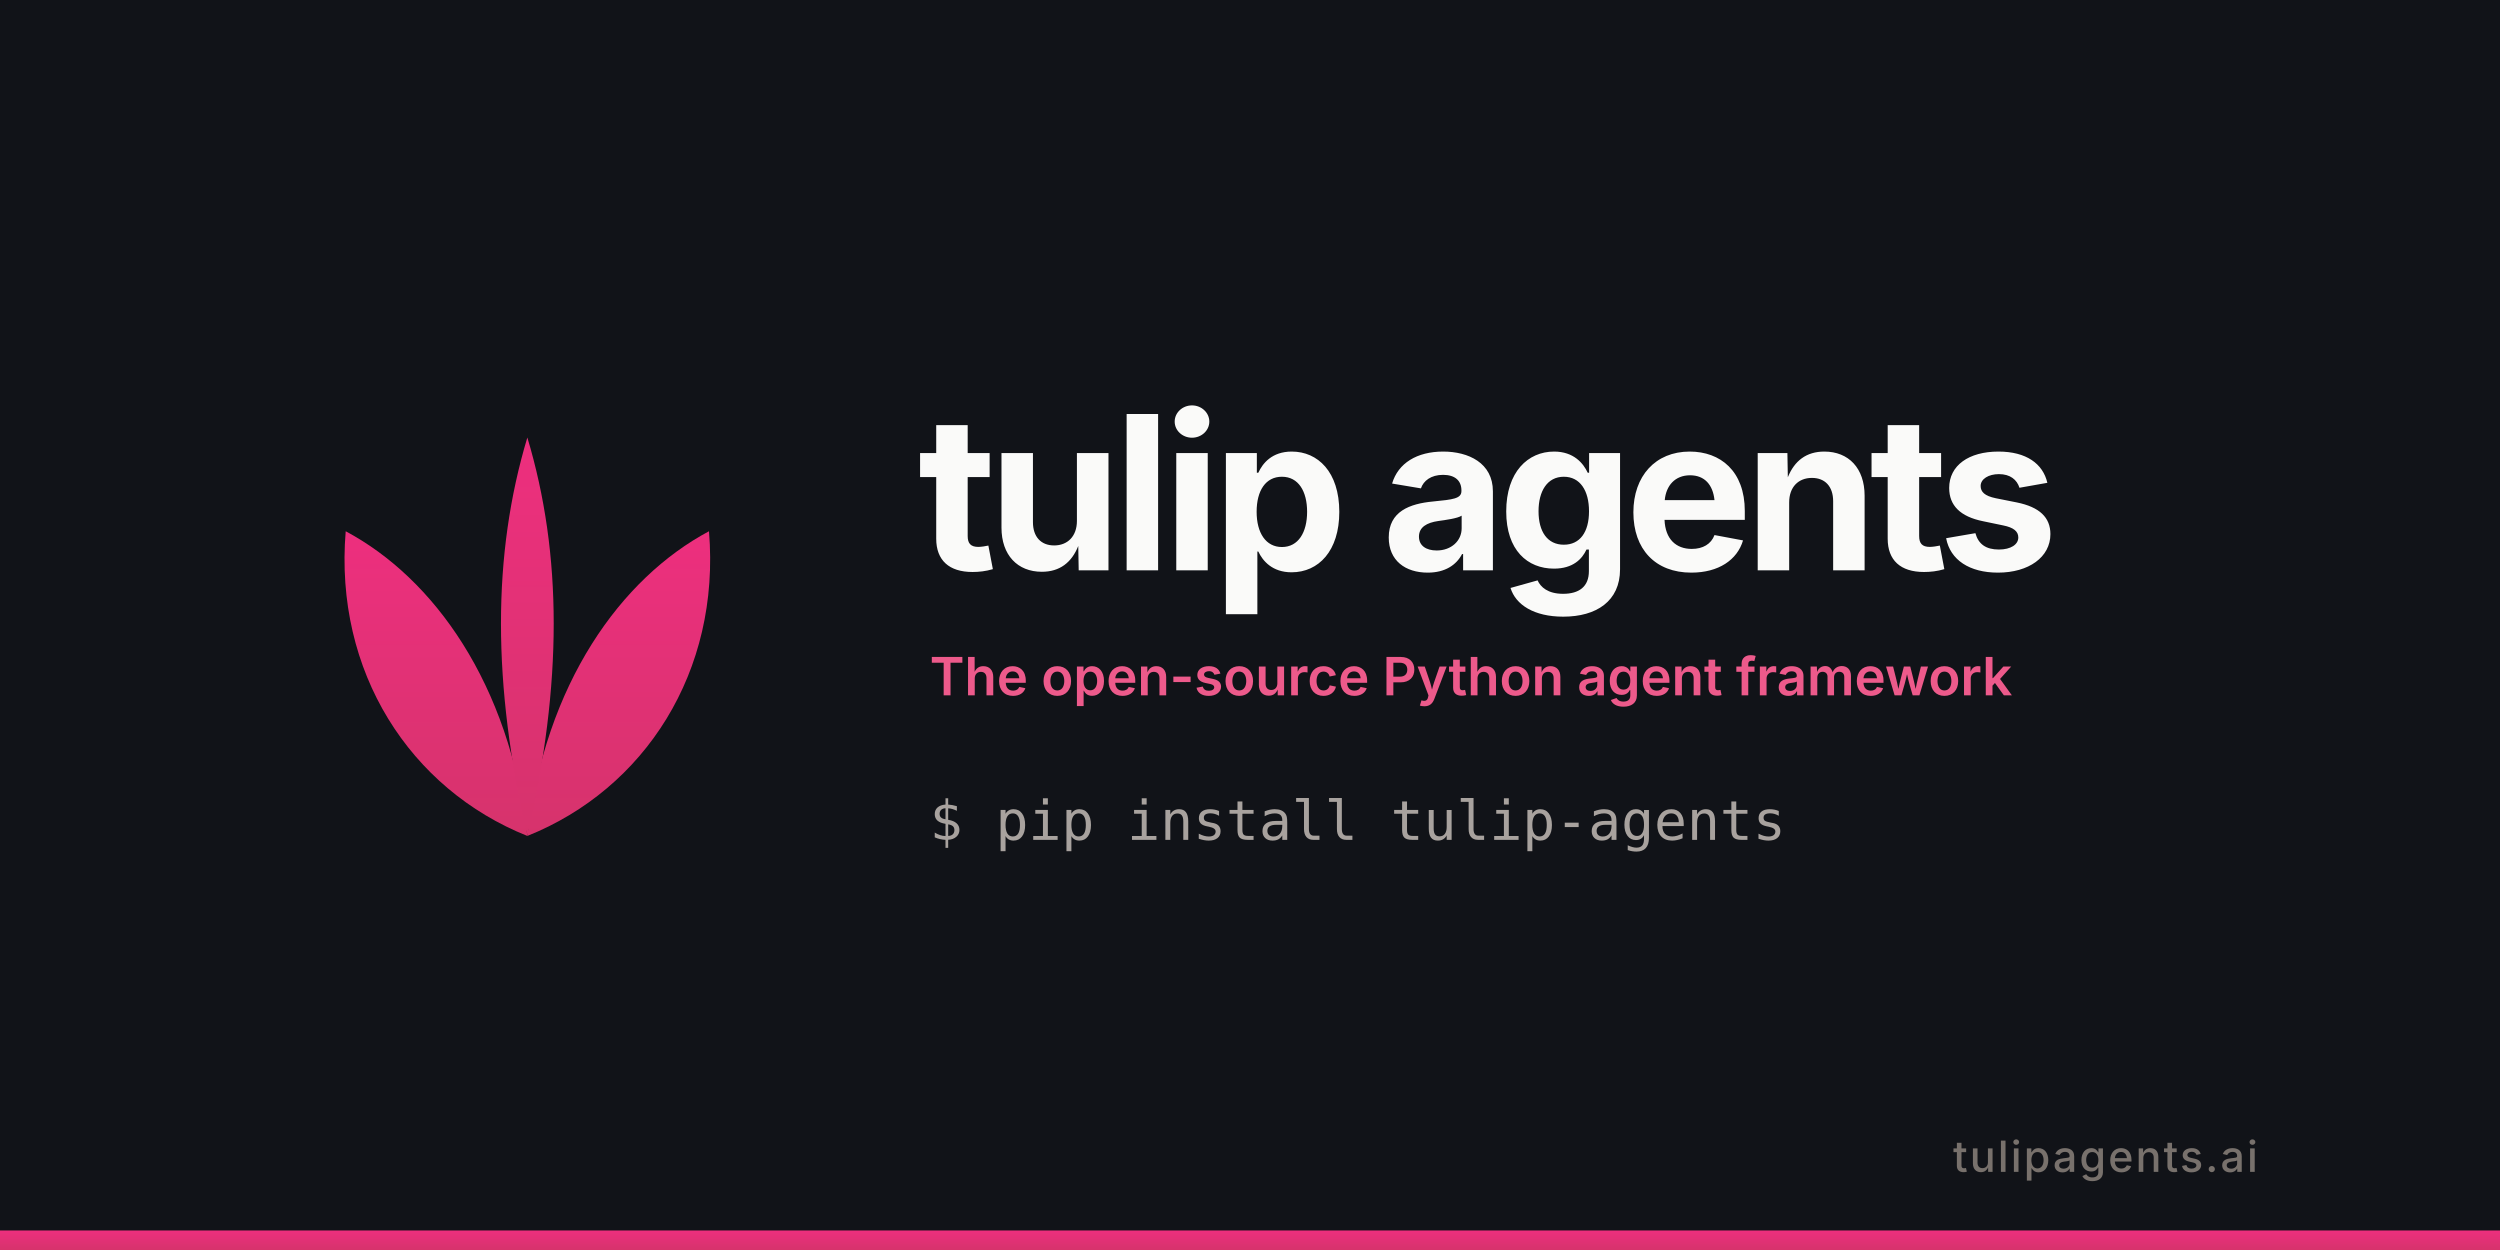
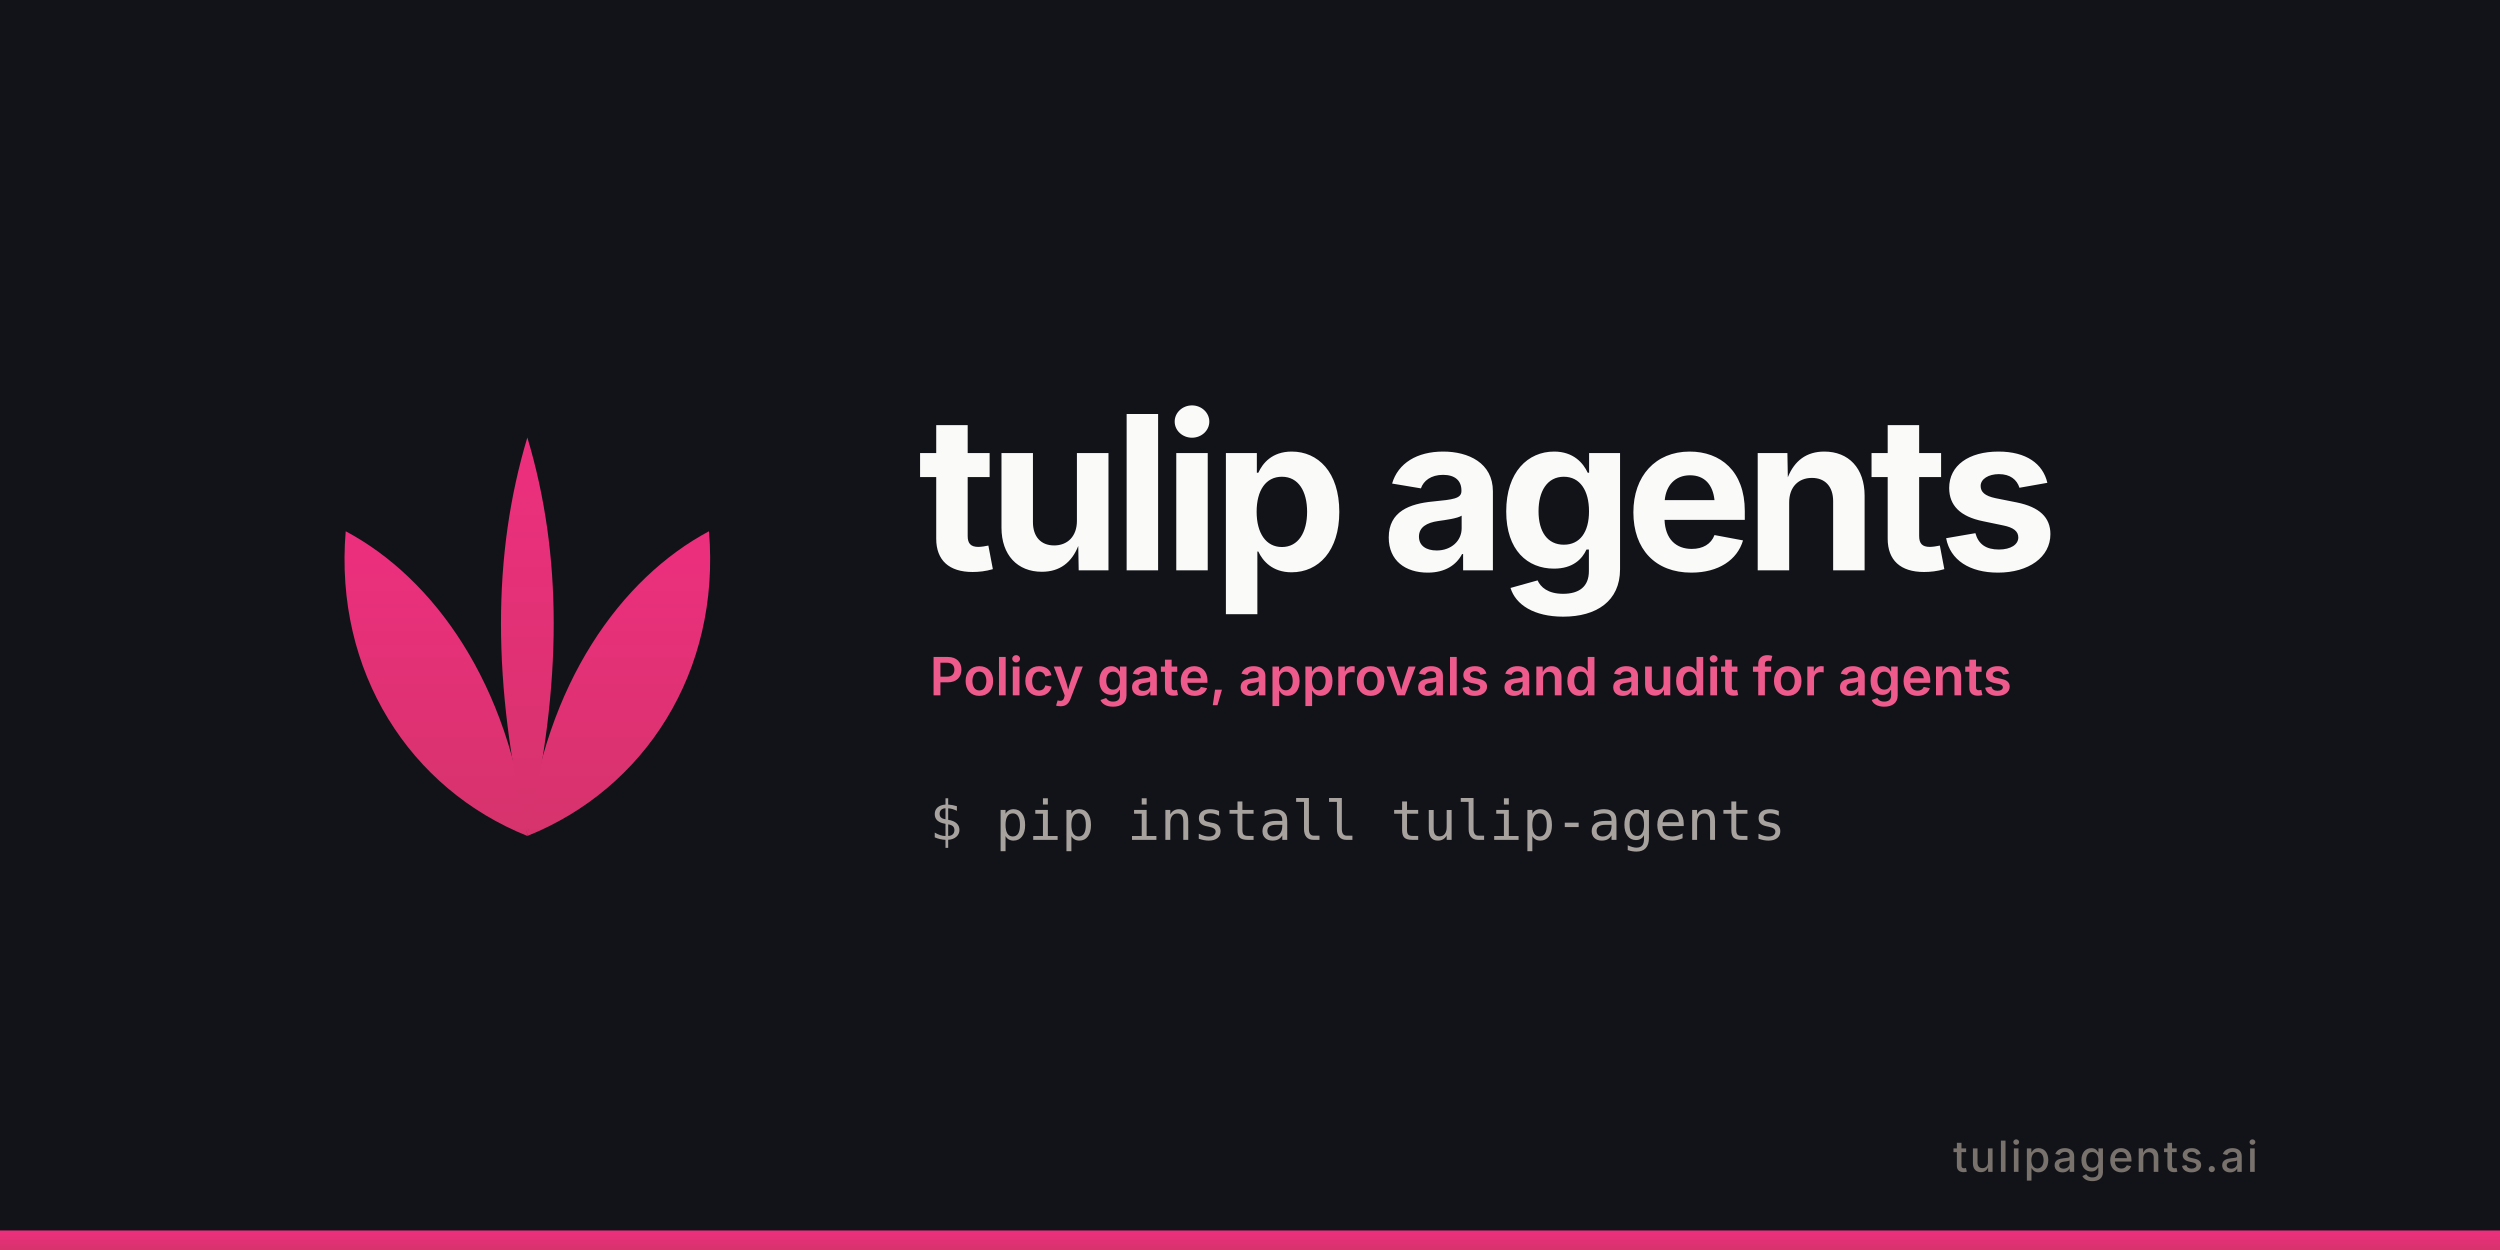
<svg xmlns="http://www.w3.org/2000/svg" viewBox="0 0 1280 640" font-family="-apple-system, BlinkMacSystemFont, 'Segoe UI', Inter, Helvetica, sans-serif">
  <defs>
    <linearGradient id="tulipGrad" x1="0" y1="0" x2="0" y2="1">
      <stop offset="0" stop-color="#ED2F7E" />
      <stop offset="1" stop-color="#D6336C" />
    </linearGradient>
  </defs>
  <rect width="1280" height="640" fill="#111318" />
  <rect x="0" y="630" width="1280" height="10" fill="url(#tulipGrad)" />
  <g transform="translate(120,170) scale(3.0)">
    <path d="M50 86 C 30 78 17 58 19 34 C 34 42 47 60 50 86 Z" fill="url(#tulipGrad)" />
    <path d="M50 86 C 70 78 83 58 81 34 C 66 42 53 60 50 86 Z" fill="url(#tulipGrad)" />
    <path d="M50 86 C 44 60 44 38 50 18 C 56 38 56 60 50 86 Z" fill="url(#tulipGrad)" />
  </g>
  <text x="470" y="292" font-size="110" font-weight="700" fill="#FAFAF9" letter-spacing="-0.04em">tulip agents</text>
-   <text x="476" y="356" font-size="27" font-weight="600" fill="#ED5A8B">The open-source Python agent framework</text>
+   <text x="476" y="356" font-size="27" font-weight="600" fill="#ED5A8B">Policy gate, approvals and audit for agents</text>
  <text x="476" y="430" font-size="28" font-weight="500" fill="#A8A29E" font-family="'JetBrains Mono', 'Menlo', monospace">$ pip install tulip-agents</text>
  <text x="1156" y="600" font-size="22" font-weight="500" fill="#78716C" text-anchor="end" letter-spacing="0.05em">tulipagents.ai</text>
</svg>
